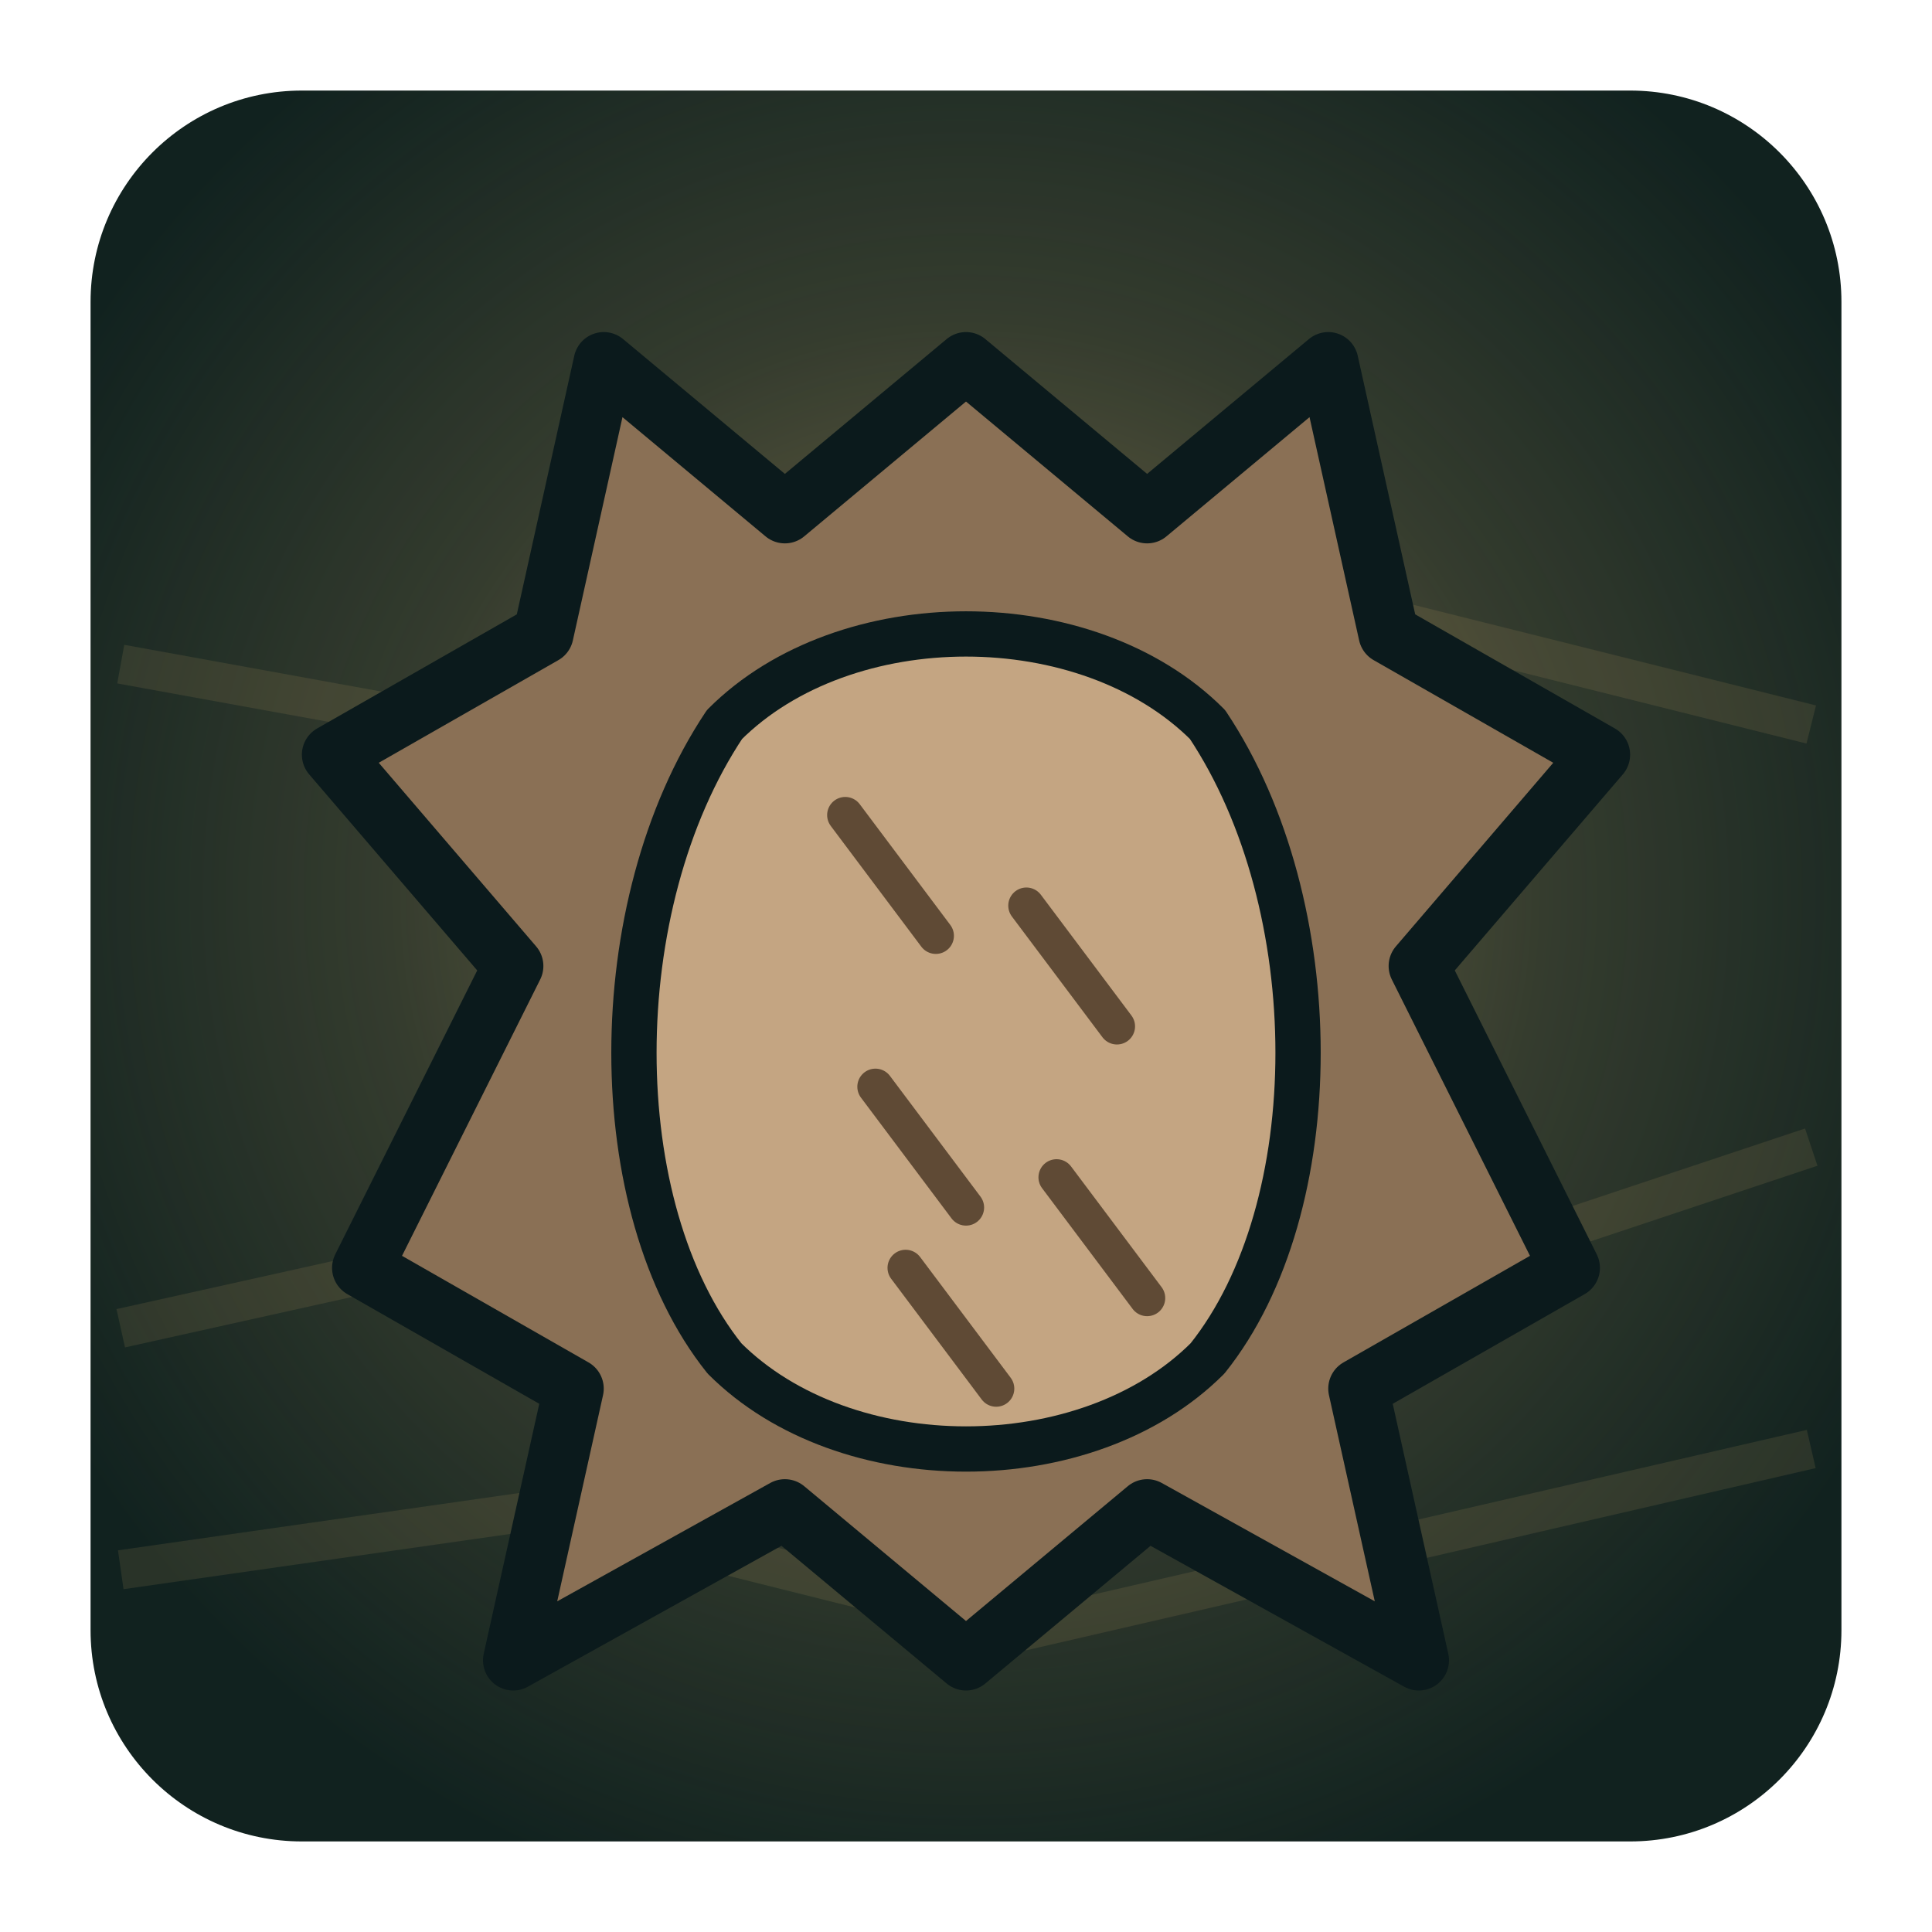
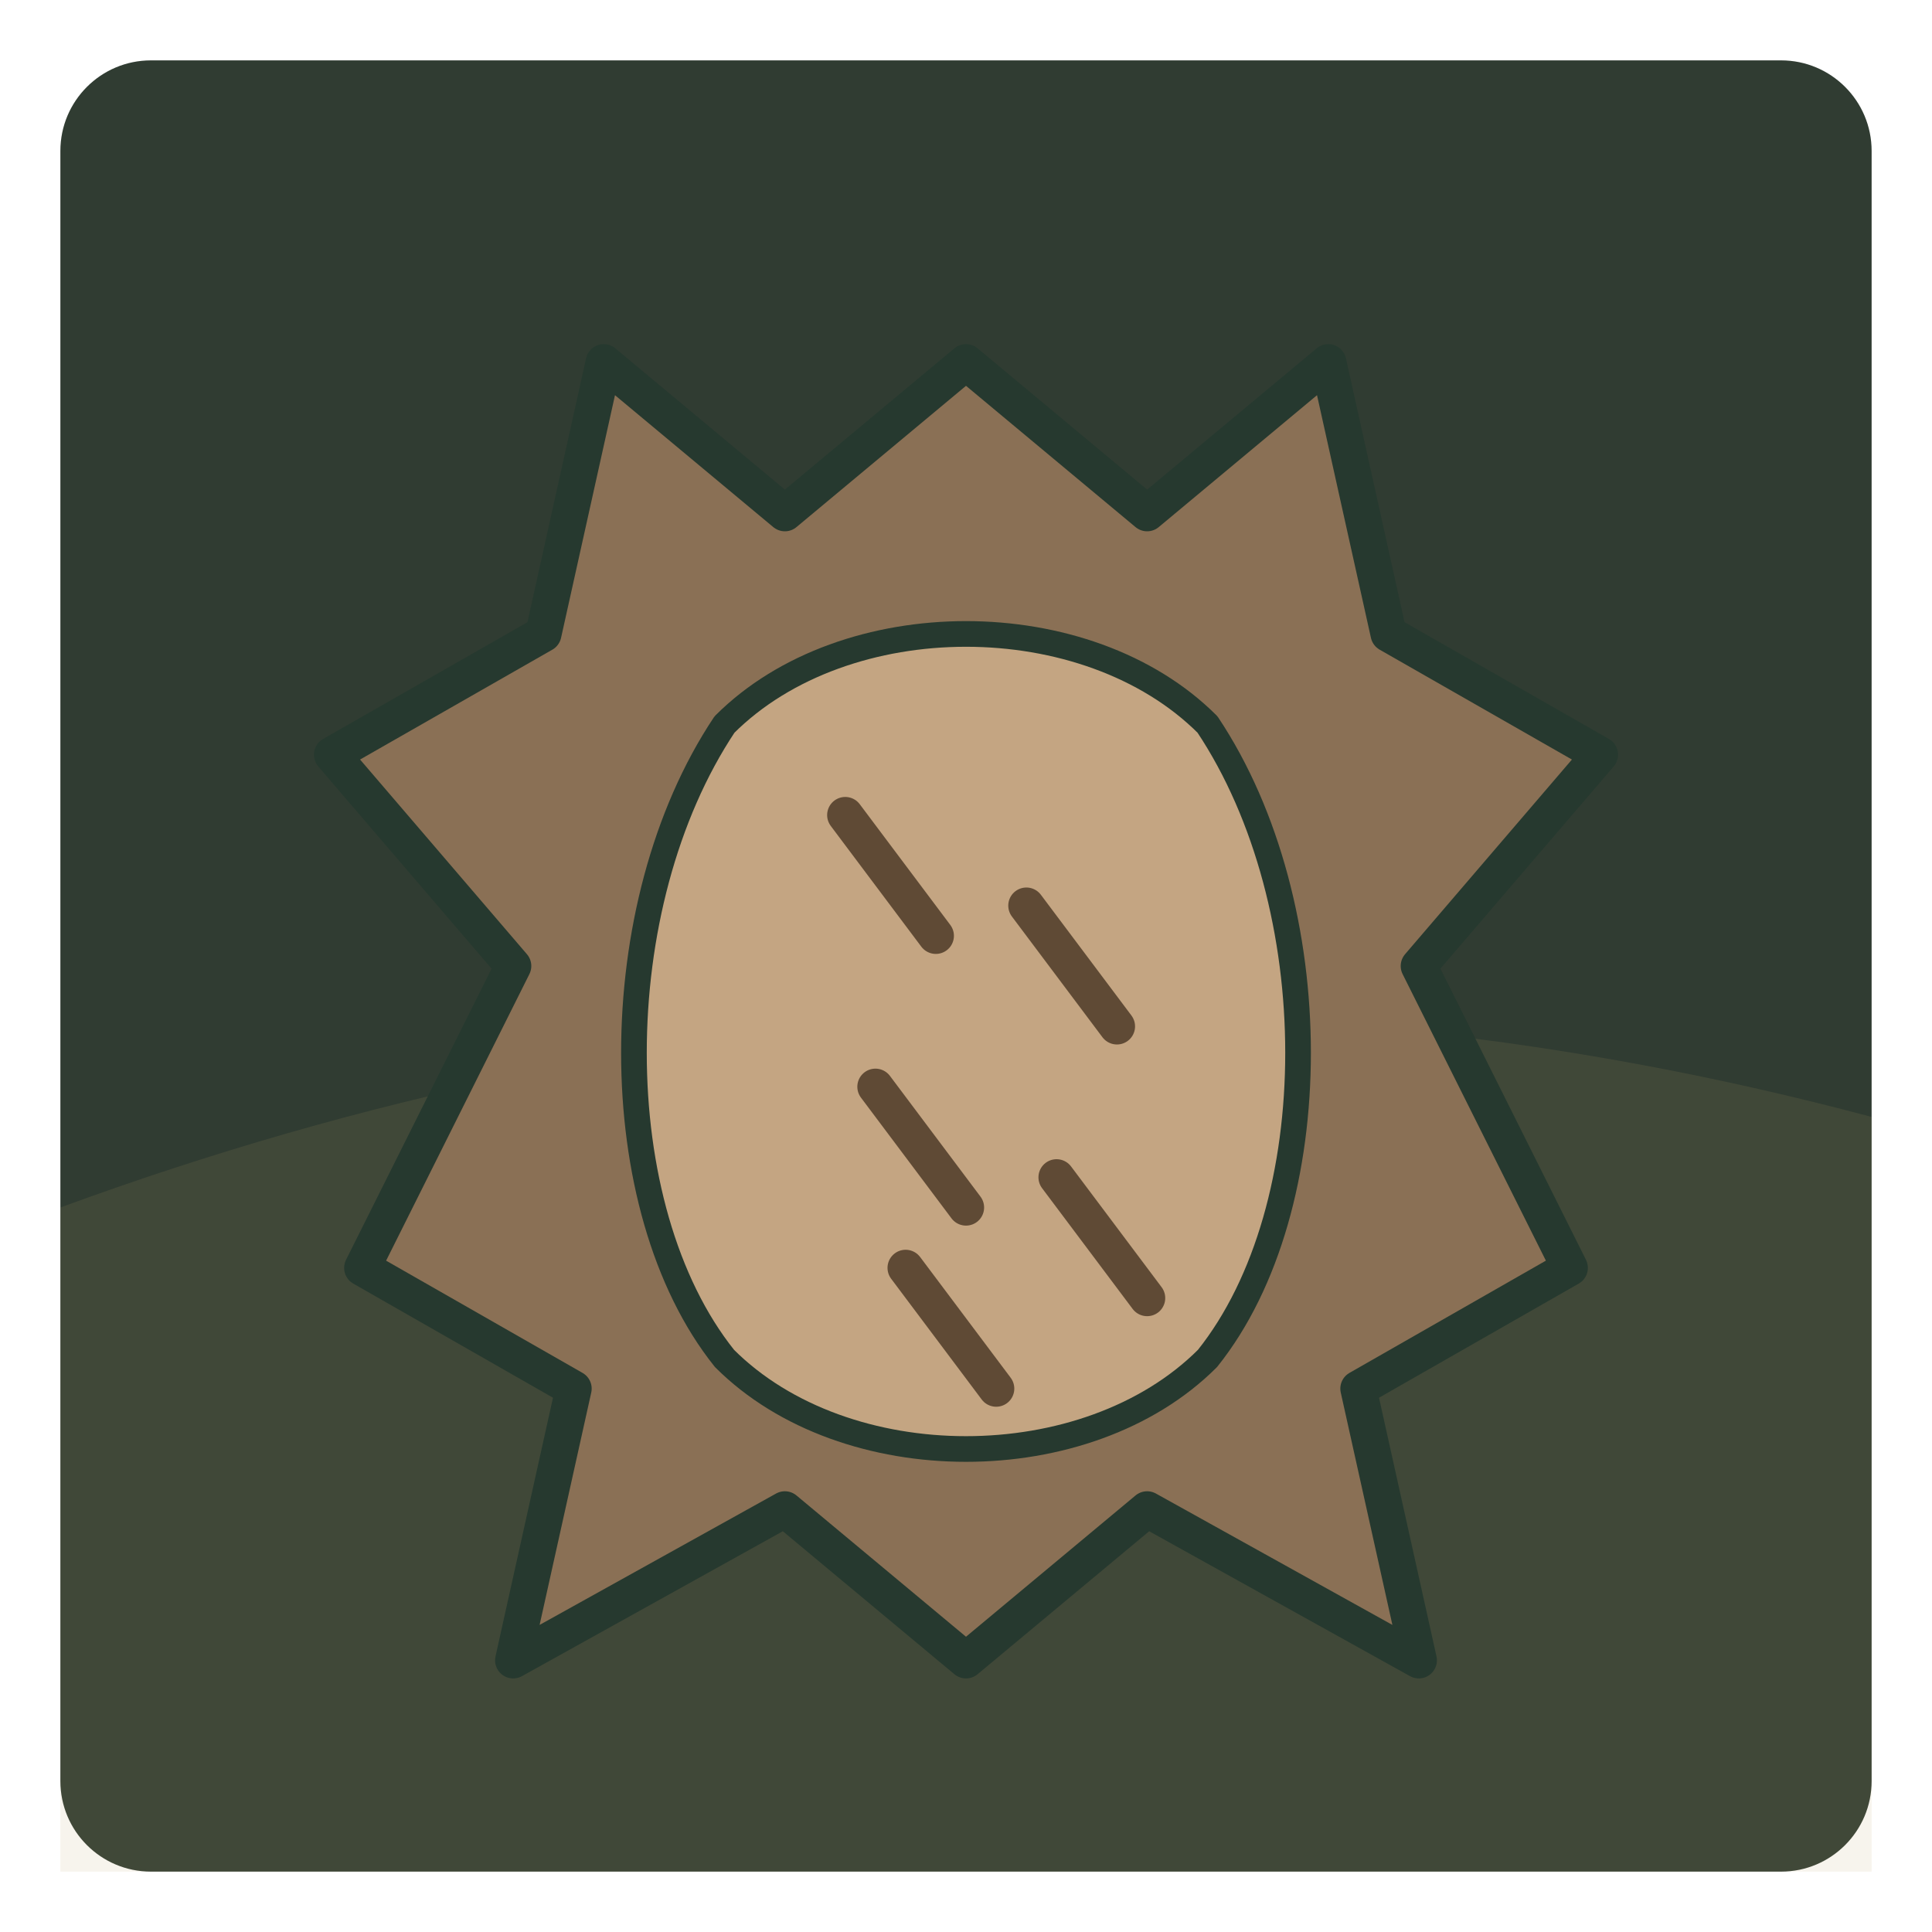
<svg xmlns="http://www.w3.org/2000/svg" width="64" height="64" viewBox="0 0 64 64">
-   <defs>
-     <radialGradient id="g" cx="0.5" cy="0.46" r="0.6">
-       <stop offset="0" stop-color="#d9b373" stop-opacity="0.55" />
-       <stop offset="0.55" stop-color="#d9b373" stop-opacity="0.18" />
-       <stop offset="1" stop-color="#d9b373" stop-opacity="0" />
-     </radialGradient>
-   </defs>
-   <rect x="3" y="3" width="58" height="58" rx="7" fill="#11221f" />
-   <rect x="3" y="3" width="58" height="58" rx="7" fill="url(#g)" />
-   <path d="M4 44 L22 40 L36 46 L60 38 M4 52 L18 50 L34 54 L60 48 M4 22 L26 26 L44 20 L60 24" stroke="#d9b373" stroke-opacity="0.12" stroke-width="1.3" fill="none" />
-   <path d="M20 12 L26 17 L32 12 L38 17 L44 12 L46 21 L53 25 L47 32 L52 42 L45 46 L47 55 L38 50 L32 55 L26 50 L17 55 L19 46 L12 42 L17 32 L11 25 L18 21 Z" fill="#8a7055" stroke="#0b1a1c" stroke-width="2" stroke-linejoin="round" stroke-linecap="round" />
-   <path d="M24 24 C28 20 36 20 40 24 C44 30 44 40 40 45 C36 49 28 49 24 45 C20 40 20 30 24 24 Z" fill="#c4a582" stroke="#0b1a1c" stroke-width="1.5" stroke-linejoin="round" stroke-linecap="round" />
+   <rect x="2" y="2" width="60" height="60" rx="3" fill="#303c32" />
+   <path d="M2 40 Q32 29 62 37 V62 H2 Z" fill="#bba16b" fill-opacity="0.12" />
+   <path d="M20 12 L26 17 L32 12 L38 17 L44 12 L46 21 L53 25 L47 32 L52 42 L45 46 L47 55 L38 50 L32 55 L26 50 L17 55 L19 46 L12 42 L17 32 L11 25 L18 21 Z" fill="#8a7055" stroke="#26392f" stroke-width="1.2" stroke-linejoin="round" stroke-linecap="round" />
+   <path d="M24 24 C28 20 36 20 40 24 C44 30 44 40 40 45 C36 49 28 49 24 45 C20 40 20 30 24 24 Z" fill="#c4a582" stroke="#26392f" stroke-width="0.85" stroke-linejoin="round" stroke-linecap="round" />
  <path d="M28 27 l3 4" stroke="#5f4a35" stroke-width="1.2" stroke-linecap="round" />
  <path d="M34 30 l3 4" stroke="#5f4a35" stroke-width="1.2" stroke-linecap="round" />
  <path d="M29 36 l3 4" stroke="#5f4a35" stroke-width="1.2" stroke-linecap="round" />
  <path d="M35 39 l3 4" stroke="#5f4a35" stroke-width="1.2" stroke-linecap="round" />
  <path d="M30 42 l3 4" stroke="#5f4a35" stroke-width="1.2" stroke-linecap="round" />
</svg>
